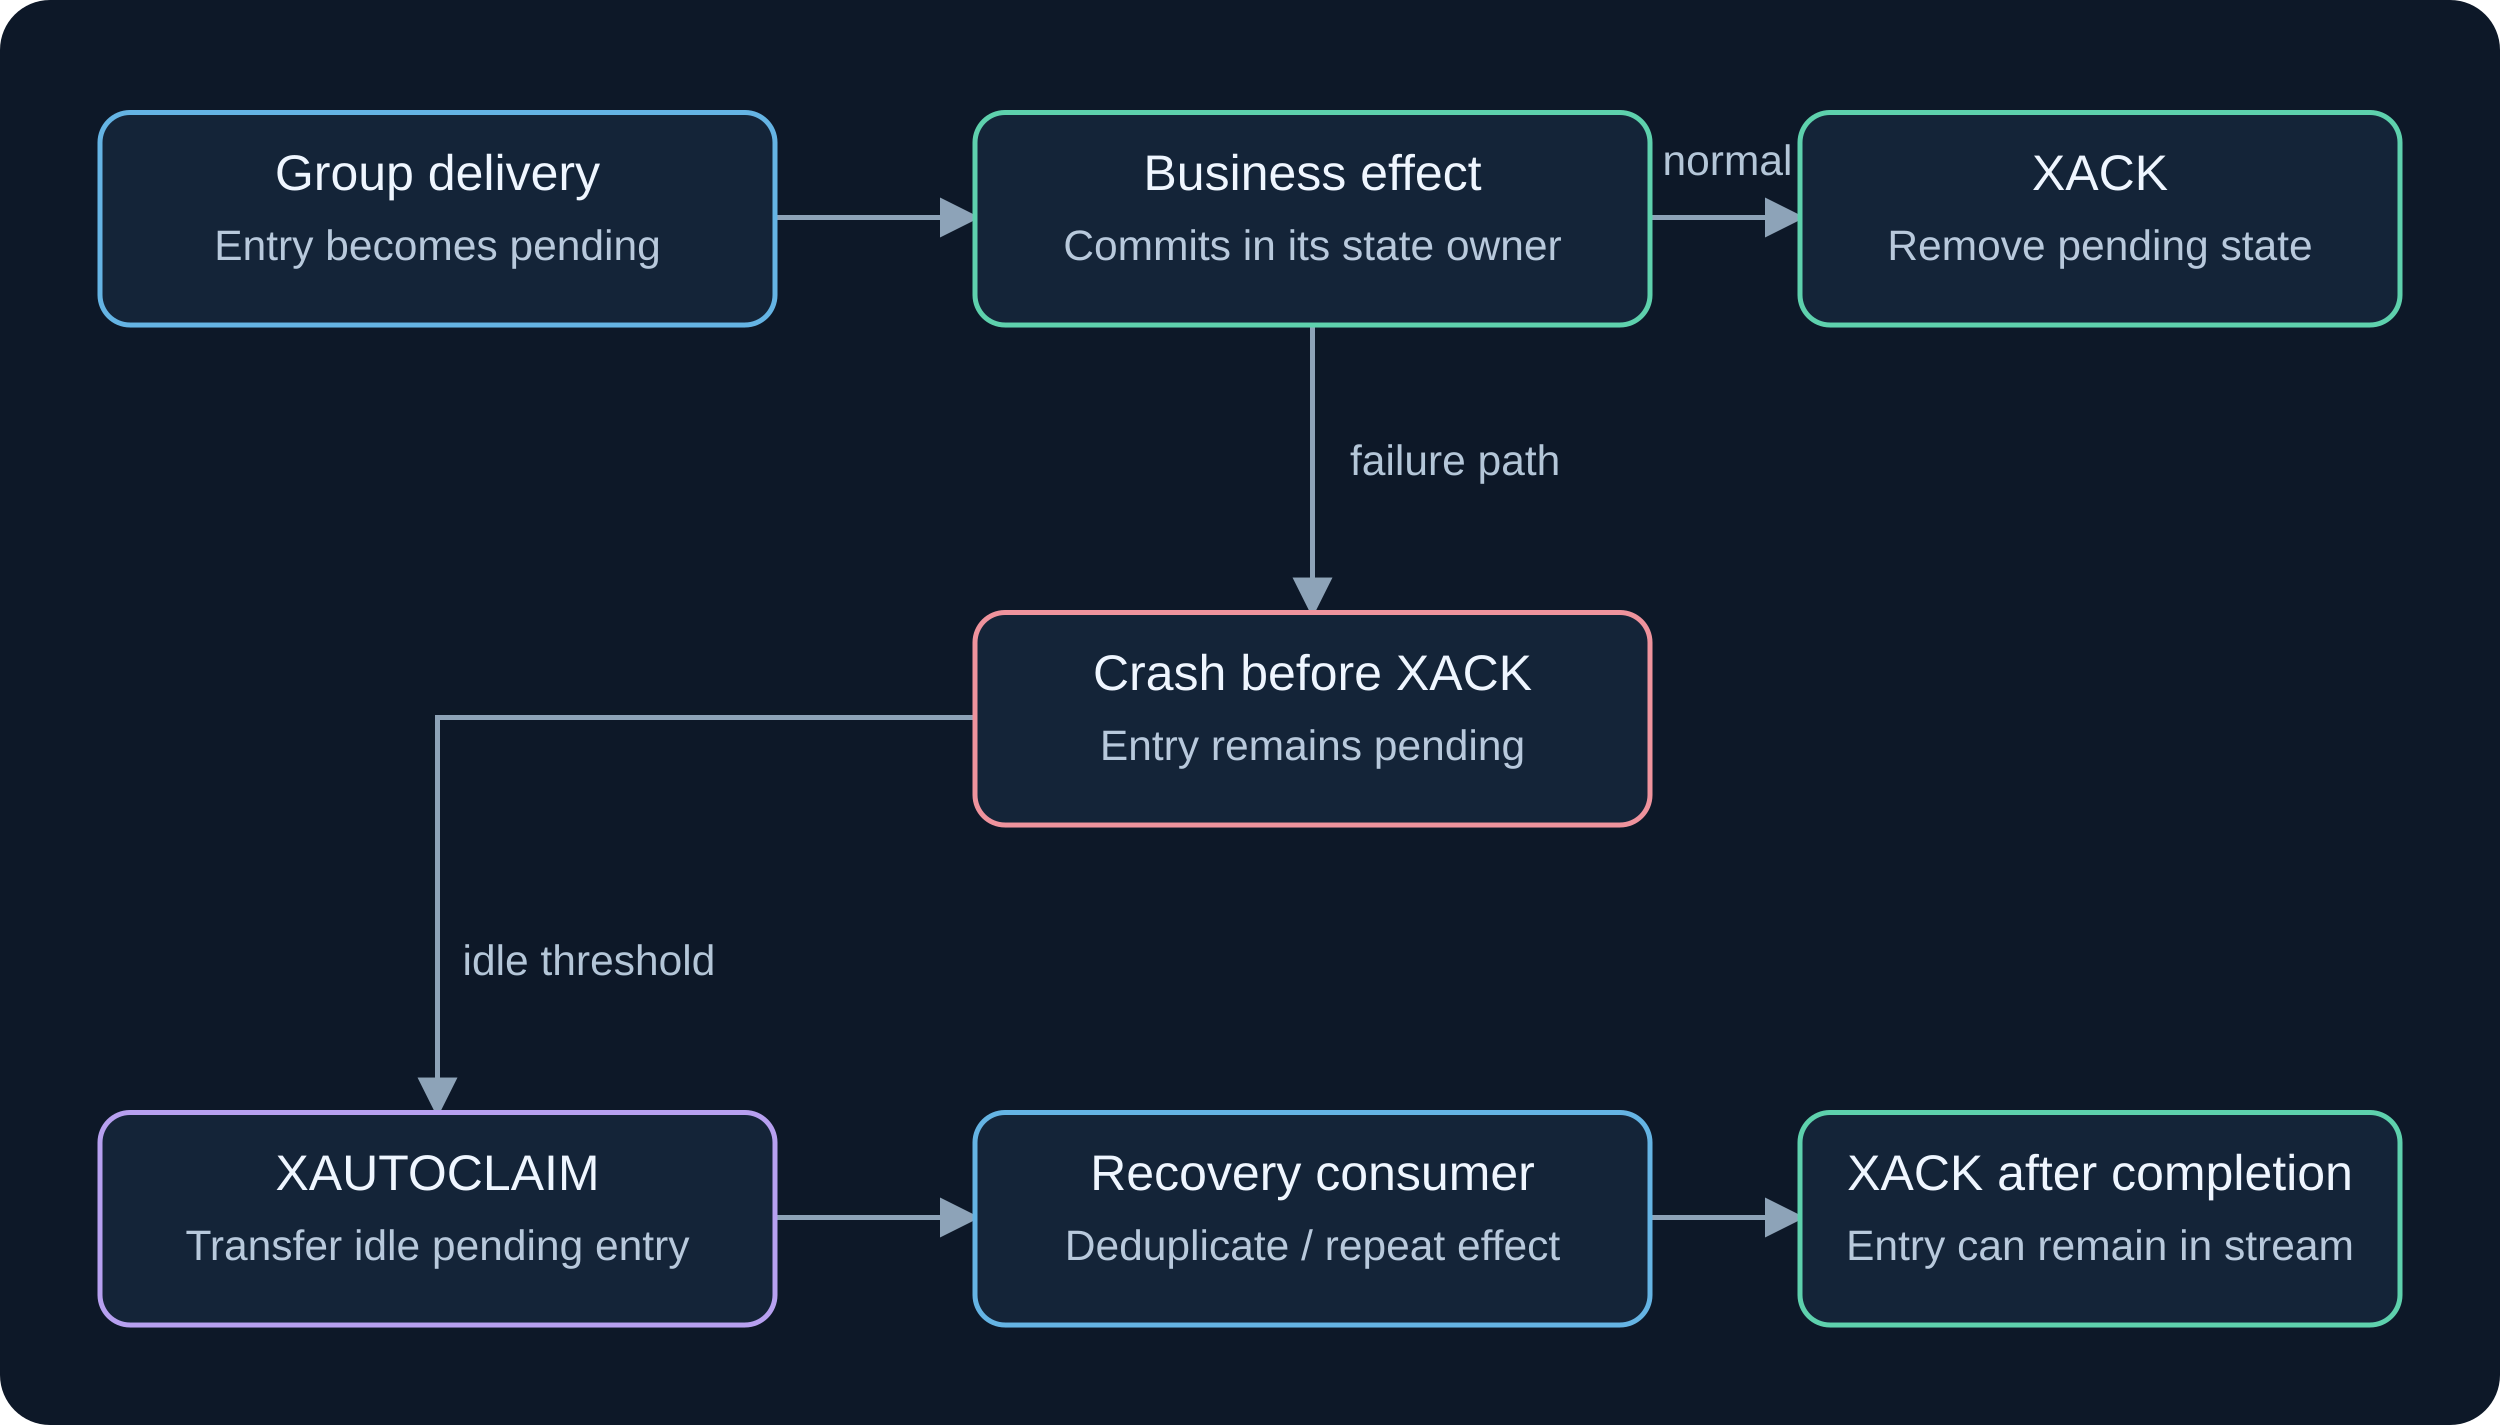
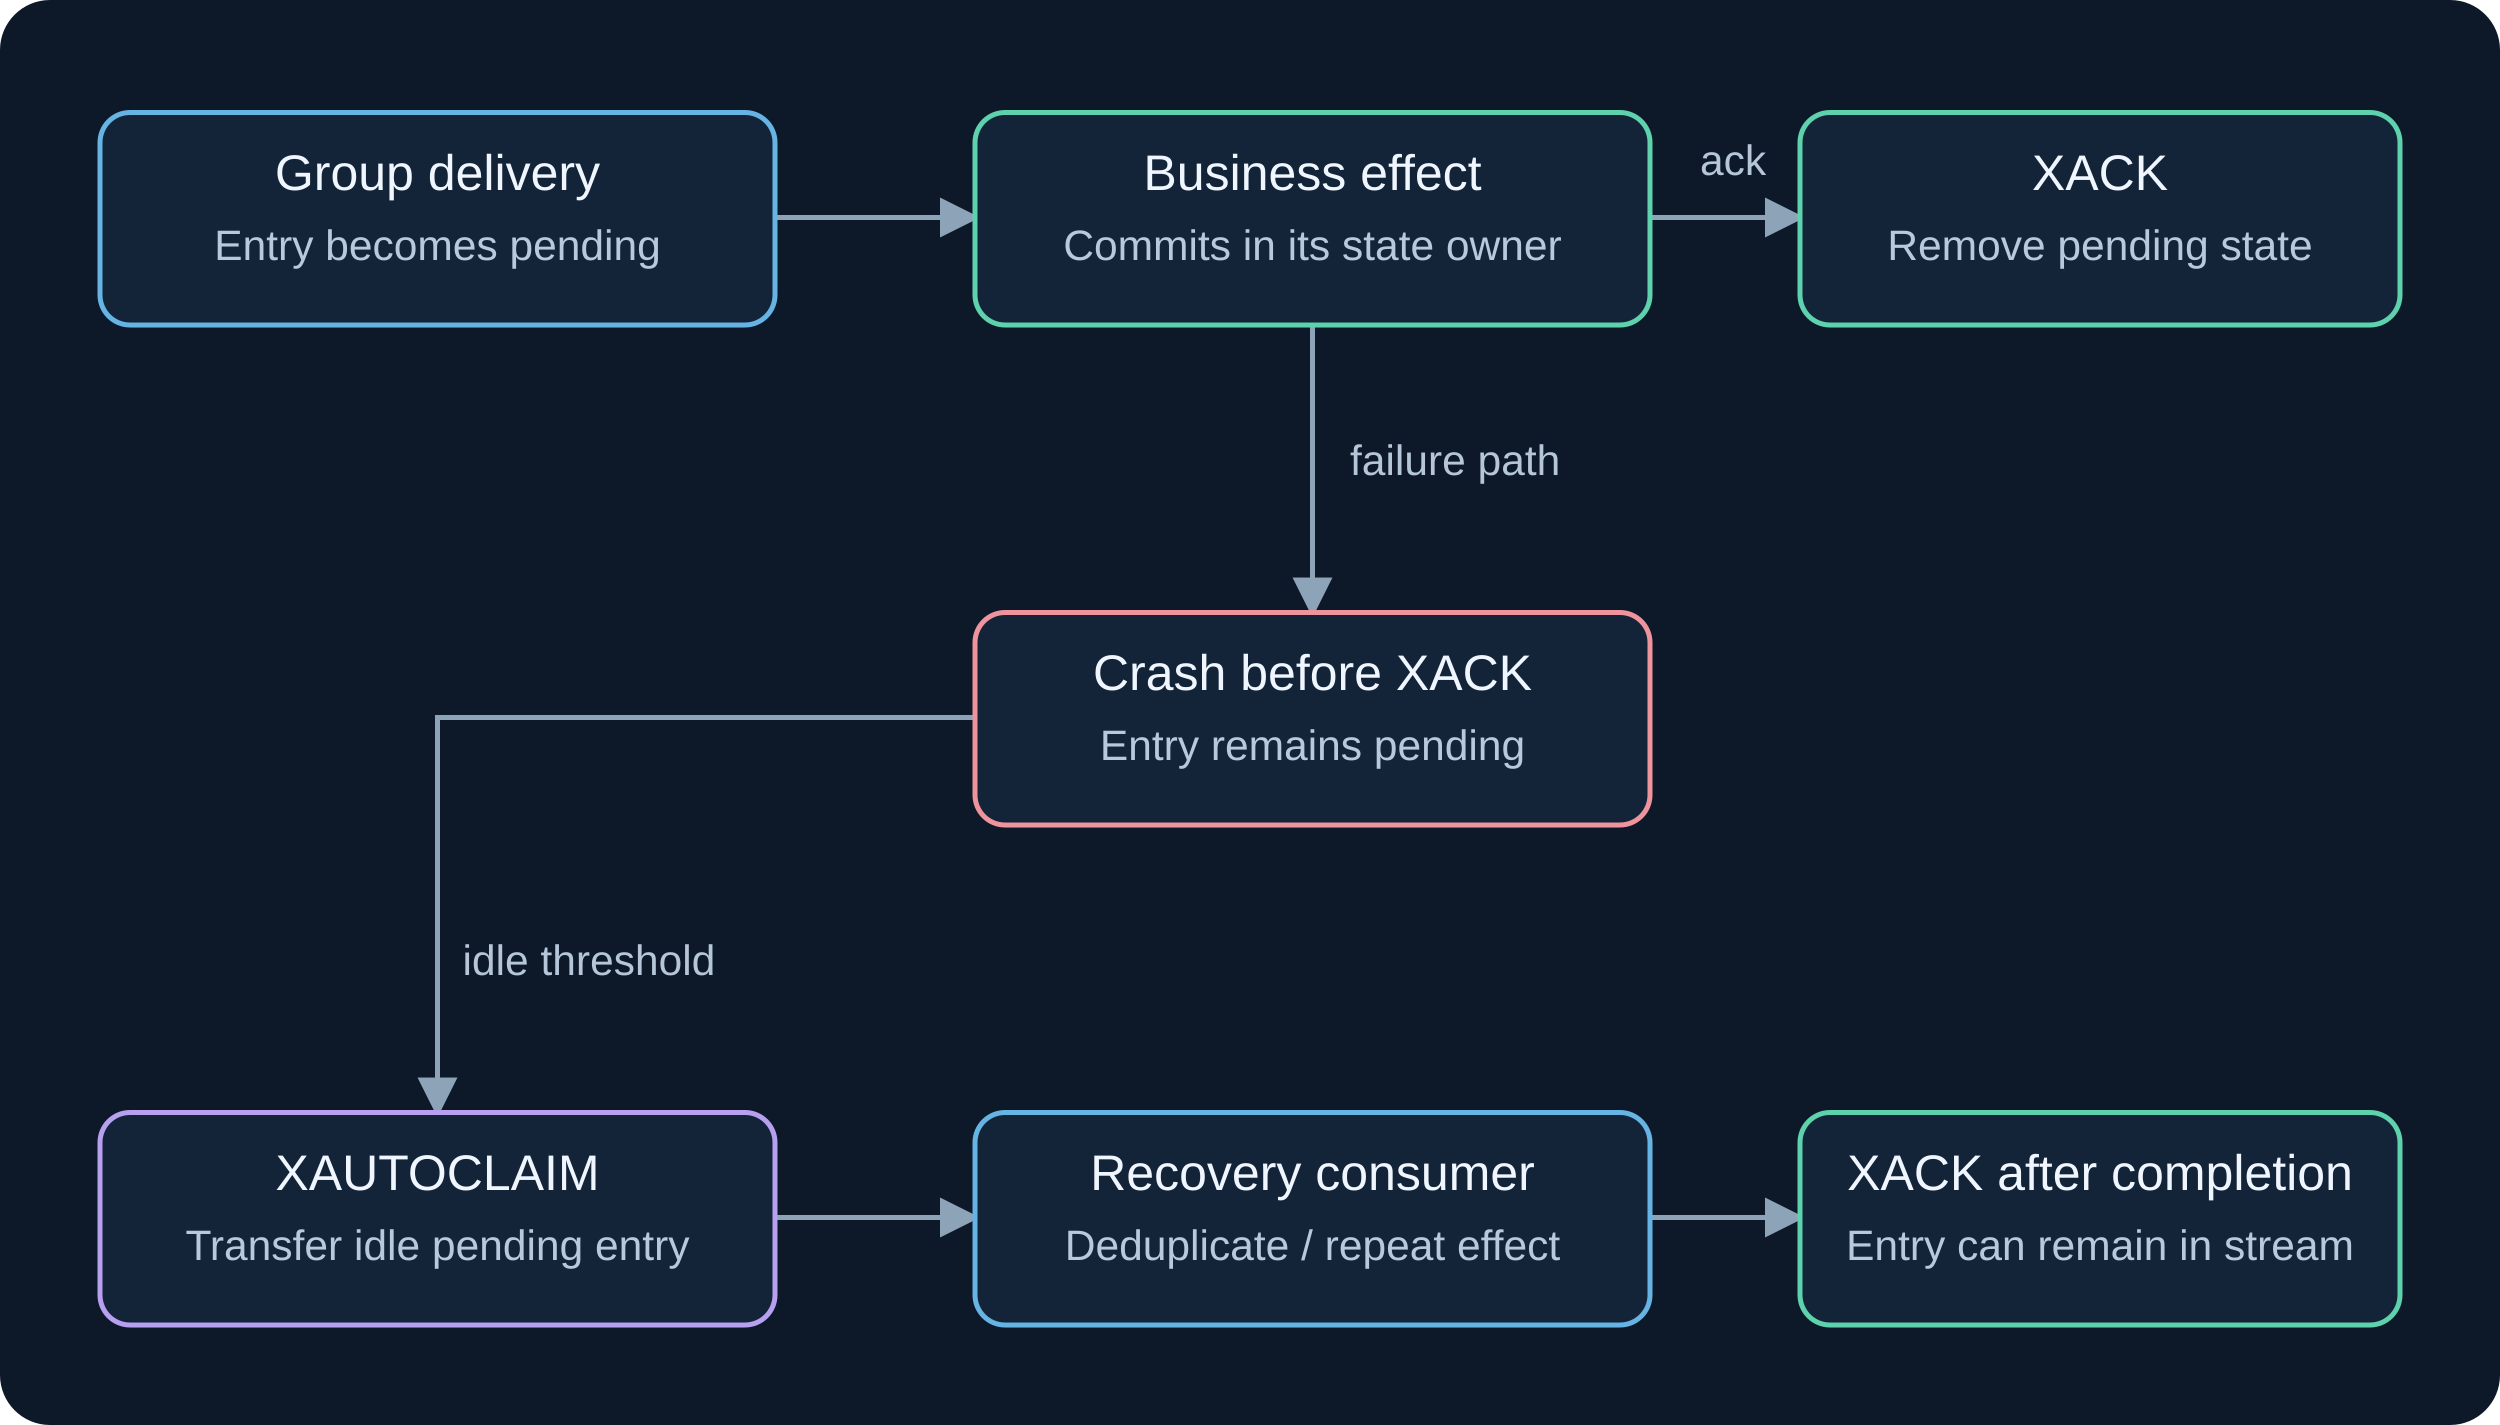
<svg xmlns="http://www.w3.org/2000/svg" width="1000" height="570" viewBox="0 0 1000 570" role="img" aria-labelledby="title desc">
  <defs>
    <marker id="arrow" markerWidth="8" markerHeight="8" refX="7" refY="4" orient="auto">
      <path d="M0 0 L8 4 L0 8Z" fill="#8da3b8" />
    </marker>
  </defs>
  <rect width="1000" height="570" rx="20" fill="#0d1828" />
  <path d="M310 87 H390" fill="none" stroke="#8da3b8" stroke-width="2" marker-end="url(#arrow)" />
  <path d="M660 87 H720" fill="none" stroke="#8da3b8" stroke-width="2" marker-end="url(#arrow)" />
-   <text x="665" y="70" fill="#b4c6d8" font-family="Arial,sans-serif" font-size="17">normal</text>
+   <text x="680" y="70" fill="#b4c6d8" font-family="Arial,sans-serif" font-size="17">ack</text>
  <path d="M525 130 V245" fill="none" stroke="#8da3b8" stroke-width="2" marker-end="url(#arrow)" />
  <text x="540" y="190" fill="#b4c6d8" font-family="Arial,sans-serif" font-size="17">failure path</text>
  <path d="M390 287 H175 V445" fill="none" stroke="#8da3b8" stroke-width="2" marker-end="url(#arrow)" />
  <text x="185" y="390" fill="#b4c6d8" font-family="Arial,sans-serif" font-size="17">idle threshold</text>
  <path d="M310 487 H390" fill="none" stroke="#8da3b8" stroke-width="2" marker-end="url(#arrow)" />
  <path d="M660 487 H720" fill="none" stroke="#8da3b8" stroke-width="2" marker-end="url(#arrow)" />
  <rect x="40" y="45" width="270" height="85" rx="12" fill="#142438" stroke="#65b4e4" stroke-width="2" />
  <text x="175.0" y="76" text-anchor="middle" fill="#eff6ff" font-family="Arial,sans-serif" font-size="20">Group delivery</text>
  <text x="175.0" y="104" text-anchor="middle" fill="#b8c9dc" font-family="Arial,sans-serif" font-size="17">Entry becomes pending</text>
  <rect x="390" y="45" width="270" height="85" rx="12" fill="#142438" stroke="#5ed1ad" stroke-width="2" />
  <text x="525.0" y="76" text-anchor="middle" fill="#eff6ff" font-family="Arial,sans-serif" font-size="20">Business effect</text>
  <text x="525.0" y="104" text-anchor="middle" fill="#b8c9dc" font-family="Arial,sans-serif" font-size="17">Commits in its state owner</text>
  <rect x="720" y="45" width="240" height="85" rx="12" fill="#142438" stroke="#5ed1ad" stroke-width="2" />
  <text x="840.0" y="76" text-anchor="middle" fill="#eff6ff" font-family="Arial,sans-serif" font-size="20">XACK</text>
  <text x="840.0" y="104" text-anchor="middle" fill="#b8c9dc" font-family="Arial,sans-serif" font-size="17">Remove pending state</text>
  <rect x="390" y="245" width="270" height="85" rx="12" fill="#142438" stroke="#ef939d" stroke-width="2" />
  <text x="525.0" y="276" text-anchor="middle" fill="#eff6ff" font-family="Arial,sans-serif" font-size="20">Crash before XACK</text>
  <text x="525.0" y="304" text-anchor="middle" fill="#b8c9dc" font-family="Arial,sans-serif" font-size="17">Entry remains pending</text>
  <rect x="40" y="445" width="270" height="85" rx="12" fill="#142438" stroke="#b7a0f0" stroke-width="2" />
  <text x="175.0" y="476" text-anchor="middle" fill="#eff6ff" font-family="Arial,sans-serif" font-size="20">XAUTOCLAIM</text>
  <text x="175.0" y="504" text-anchor="middle" fill="#b8c9dc" font-family="Arial,sans-serif" font-size="17">Transfer idle pending entry</text>
  <rect x="390" y="445" width="270" height="85" rx="12" fill="#142438" stroke="#65b4e4" stroke-width="2" />
  <text x="525.0" y="476" text-anchor="middle" fill="#eff6ff" font-family="Arial,sans-serif" font-size="20">Recovery consumer</text>
  <text x="525.0" y="504" text-anchor="middle" fill="#b8c9dc" font-family="Arial,sans-serif" font-size="17">Deduplicate / repeat effect</text>
  <rect x="720" y="445" width="240" height="85" rx="12" fill="#142438" stroke="#5ed1ad" stroke-width="2" />
  <text x="840.0" y="476" text-anchor="middle" fill="#eff6ff" font-family="Arial,sans-serif" font-size="20">XACK after completion</text>
  <text x="840.0" y="504" text-anchor="middle" fill="#b8c9dc" font-family="Arial,sans-serif" font-size="17">Entry can remain in stream</text>
</svg>
